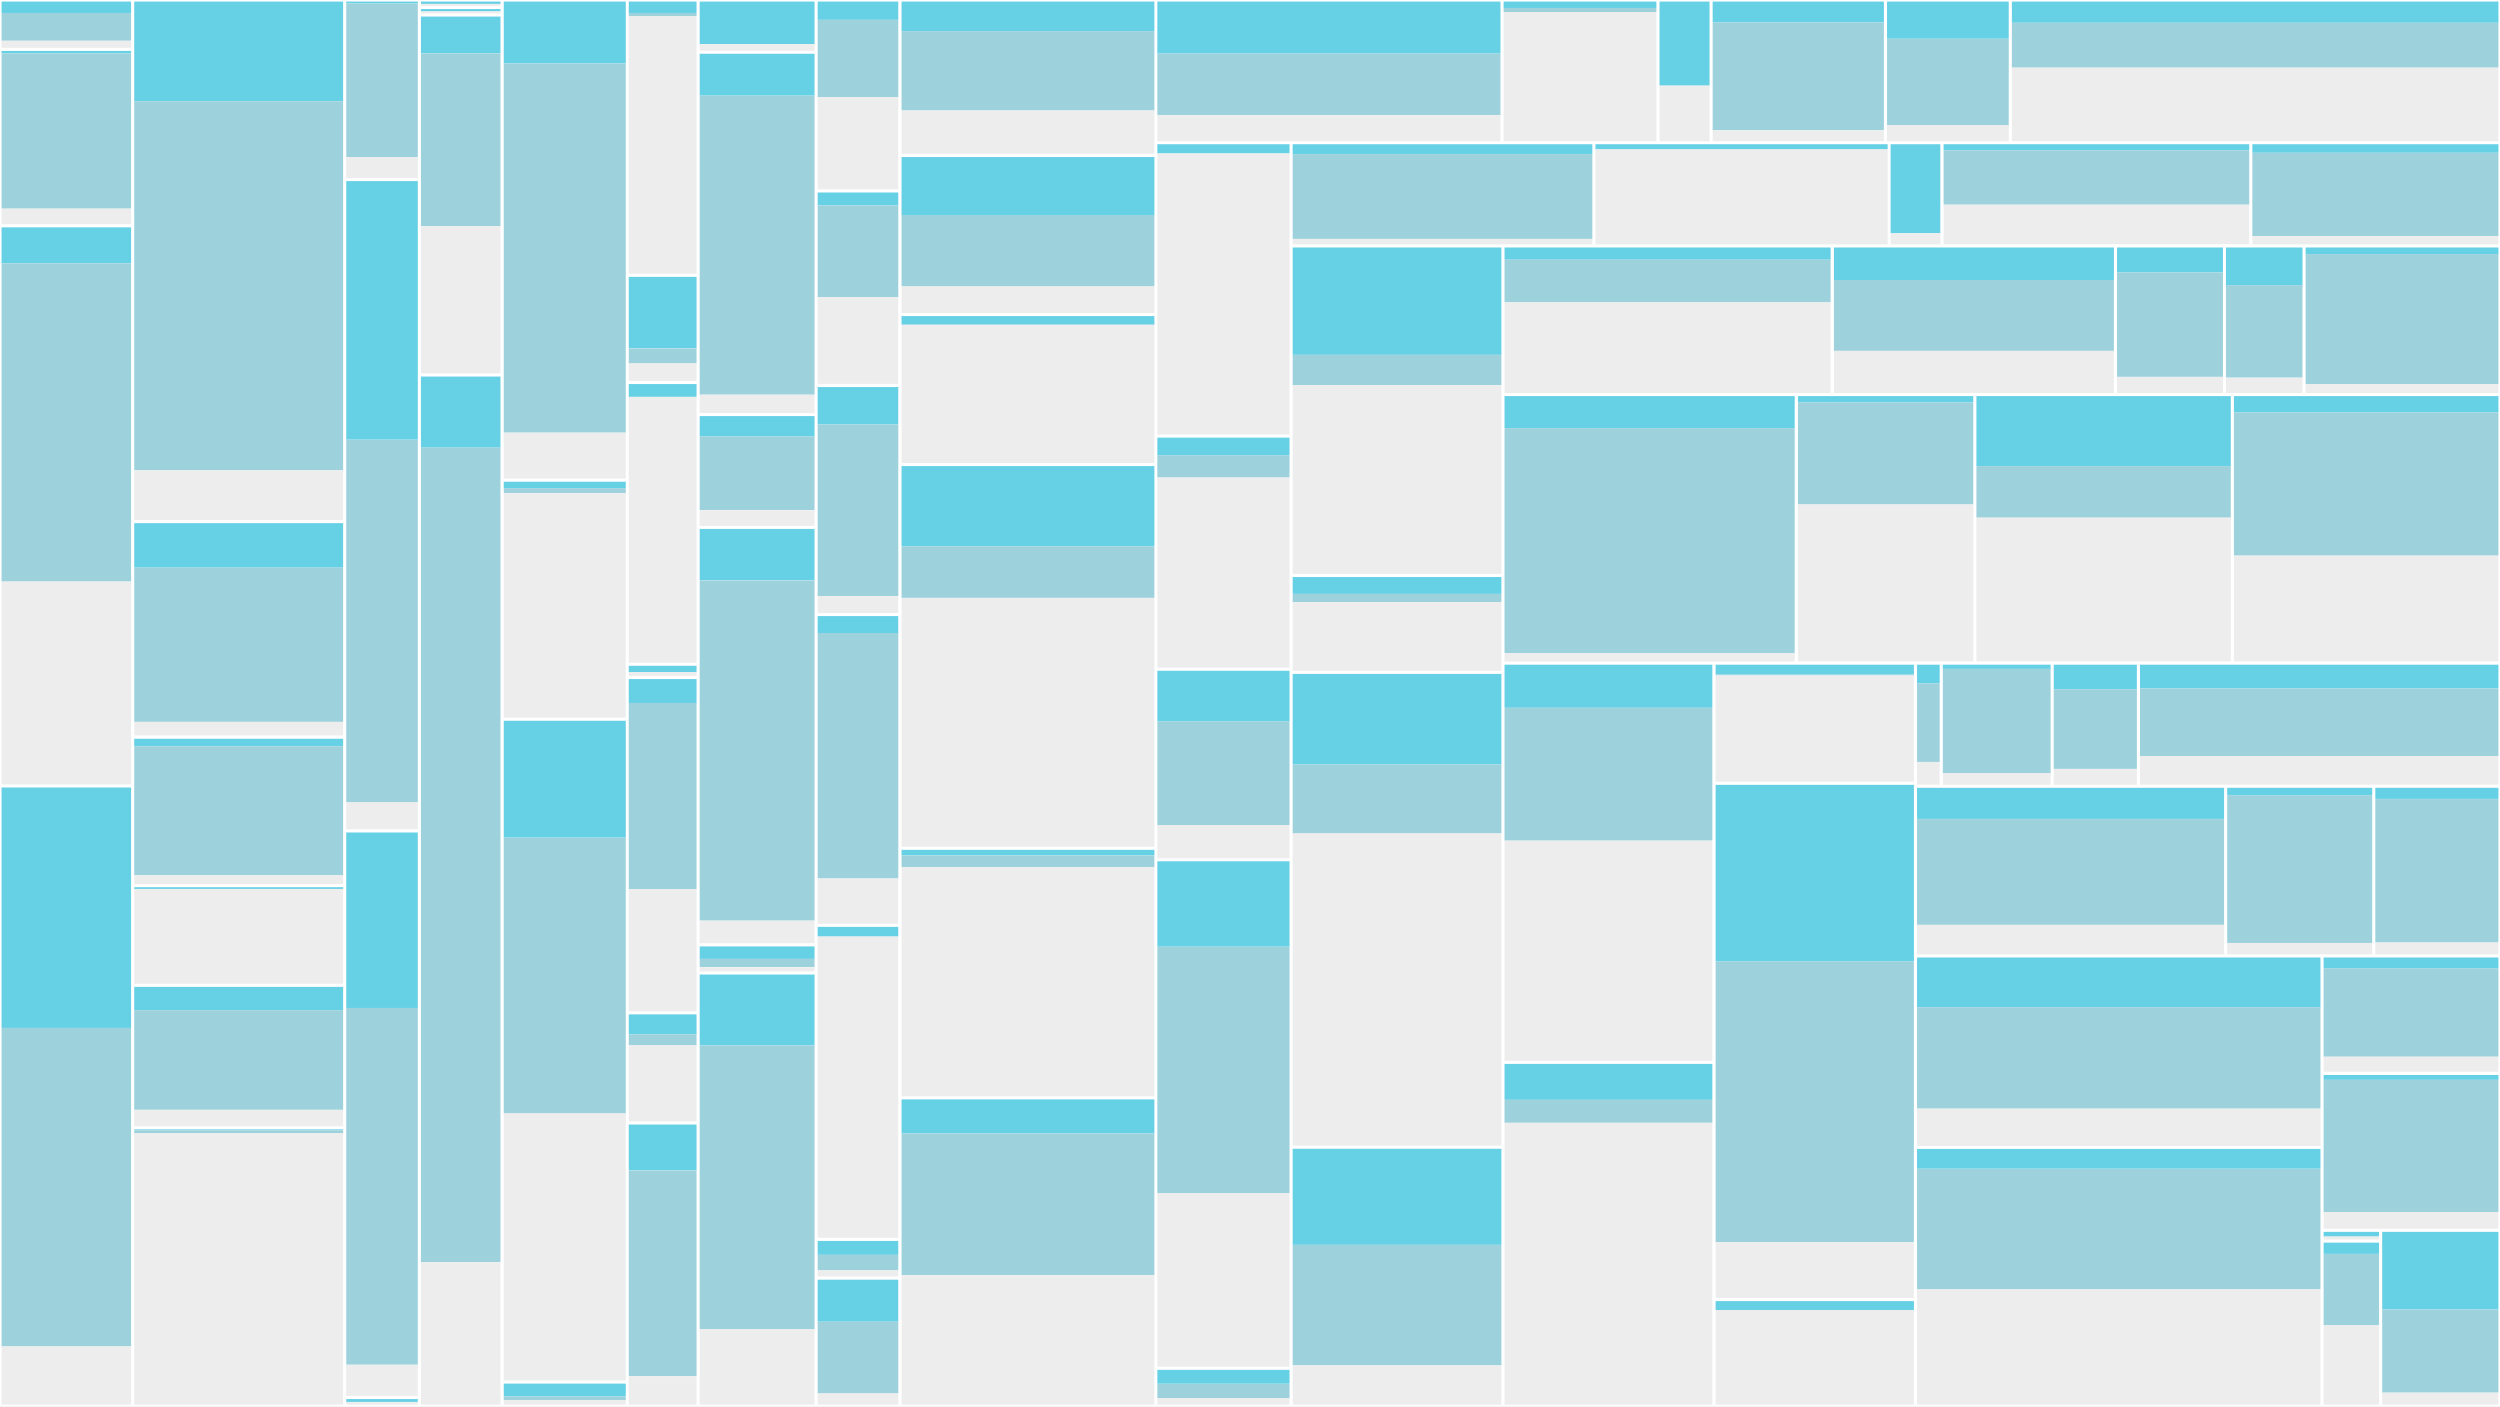
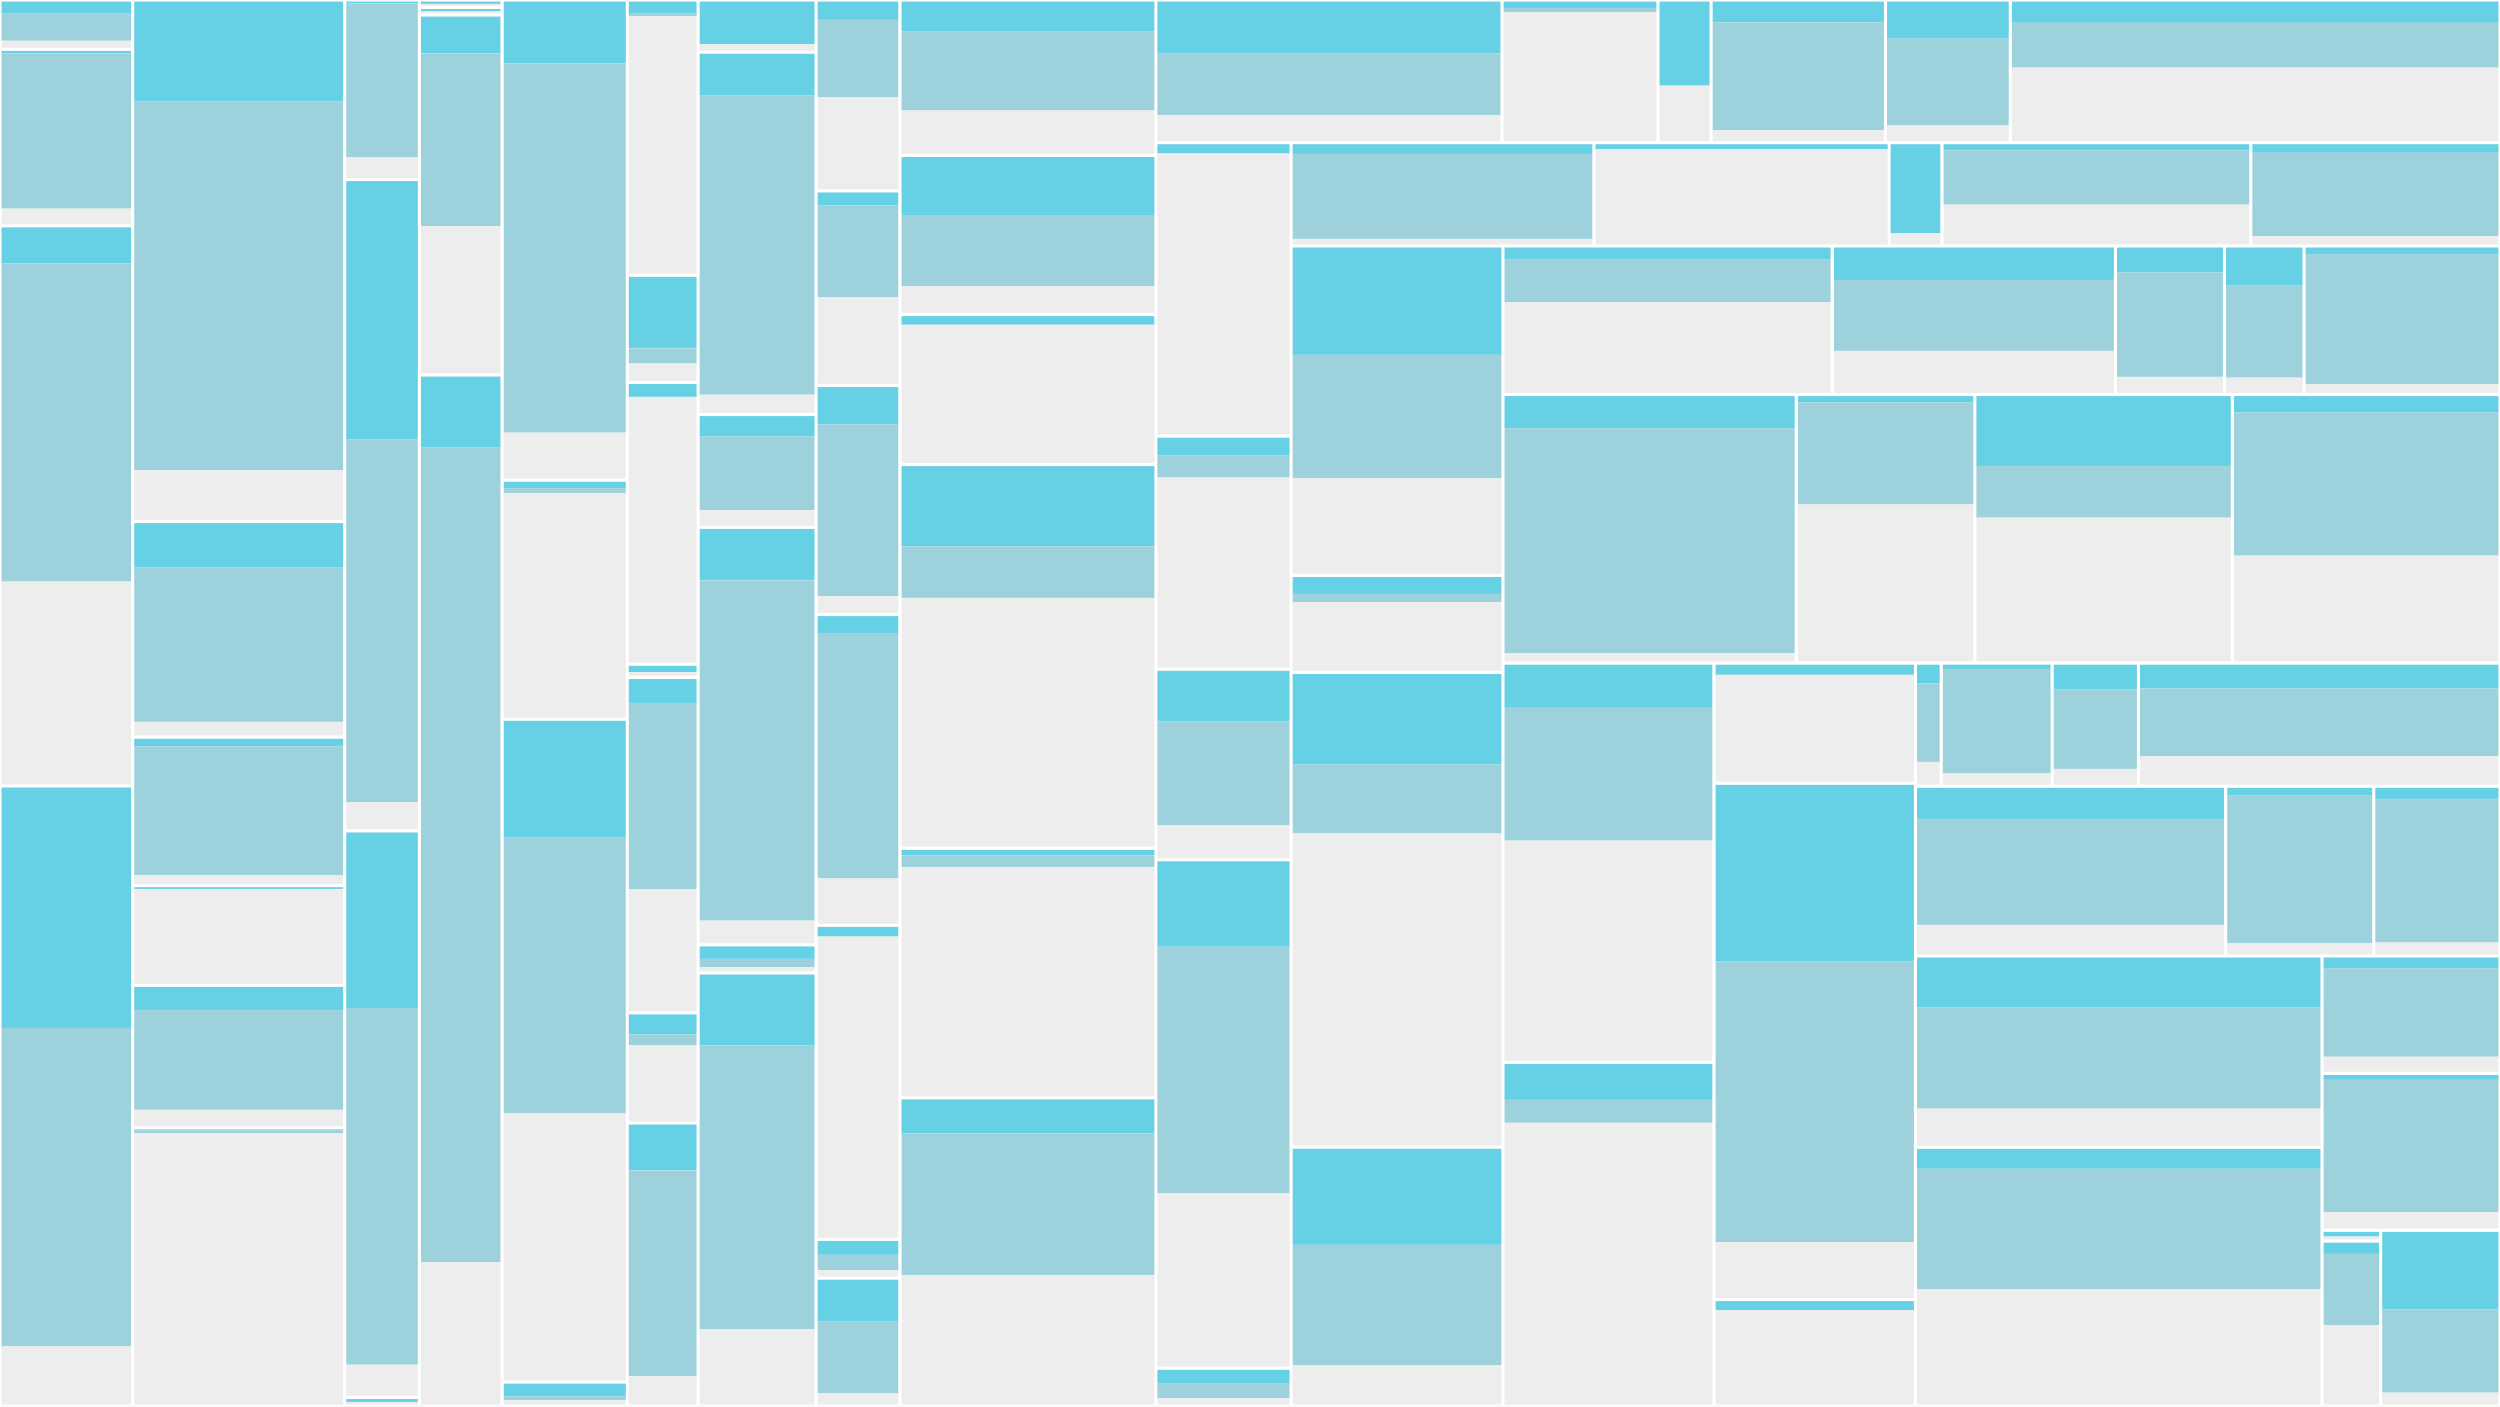
<svg xmlns="http://www.w3.org/2000/svg" viewBox="0 0 1600 900" width="1600" height="900" role="img" aria-label="Decoded overlay code coverage box tree, cyan band">
  <rect x="0" y="0" width="1600" height="900" fill="#ffffff" />
  <rect x="1" y="1" width="82.9" height="7.3" style="fill:hsl(190, 71%, 65%);fill:oklch(0.645 0.128 200)" />
  <rect x="1" y="8.3" width="82.9" height="17.8" style="fill:hsl(190, 48%, 74%);fill:oklch(0.740 0.085 200)" />
  <rect x="1" y="26.1" width="82.9" height="4.5" style="fill:hsl(190, 0%, 93%);fill:oklch(0.930 0.000 200)" />
  <rect x="1" y="32.6" width="82.9" height="1.6" style="fill:hsl(190, 71%, 65%);fill:oklch(0.645 0.128 200)" />
  <rect x="1" y="34.2" width="82.9" height="99.3" style="fill:hsl(190, 48%, 74%);fill:oklch(0.740 0.085 200)" />
  <rect x="1" y="133.6" width="82.9" height="9.9" style="fill:hsl(190, 0%, 93%);fill:oklch(0.930 0.000 200)" />
  <rect x="1" y="145.5" width="82.9" height="23" style="fill:hsl(190, 71%, 65%);fill:oklch(0.645 0.128 200)" />
  <rect x="1" y="168.5" width="82.9" height="203.7" style="fill:hsl(190, 48%, 74%);fill:oklch(0.740 0.085 200)" />
  <rect x="1" y="372.2" width="82.9" height="129.8" style="fill:hsl(190, 0%, 93%);fill:oklch(0.930 0.000 200)" />
  <rect x="1" y="504" width="82.9" height="153.9" style="fill:hsl(190, 71%, 65%);fill:oklch(0.645 0.128 200)" />
  <rect x="1" y="657.8" width="82.9" height="203.9" style="fill:hsl(190, 48%, 74%);fill:oklch(0.740 0.085 200)" />
  <rect x="1" y="861.7" width="82.9" height="37.3" style="fill:hsl(190, 0%, 93%);fill:oklch(0.930 0.000 200)" />
  <rect x="85.9" y="1" width="133.7" height="63.8" style="fill:hsl(190, 71%, 65%);fill:oklch(0.645 0.128 200)" />
  <rect x="85.9" y="64.8" width="133.7" height="236.2" style="fill:hsl(190, 48%, 74%);fill:oklch(0.740 0.085 200)" />
  <rect x="85.9" y="301" width="133.7" height="31.8" style="fill:hsl(190, 0%, 93%);fill:oklch(0.930 0.000 200)" />
  <rect x="85.9" y="334.8" width="133.7" height="28.5" style="fill:hsl(190, 71%, 65%);fill:oklch(0.645 0.128 200)" />
  <rect x="85.9" y="363.3" width="133.7" height="98.7" style="fill:hsl(190, 48%, 74%);fill:oklch(0.740 0.085 200)" />
  <rect x="85.9" y="462" width="133.7" height="8.7" style="fill:hsl(190, 0%, 93%);fill:oklch(0.930 0.000 200)" />
  <rect x="85.9" y="472.8" width="133.7" height="4.8" style="fill:hsl(190, 71%, 65%);fill:oklch(0.645 0.128 200)" />
  <rect x="85.9" y="477.6" width="133.7" height="82.6" style="fill:hsl(190, 48%, 74%);fill:oklch(0.740 0.085 200)" />
  <rect x="85.9" y="560.2" width="133.7" height="5.7" style="fill:hsl(190, 0%, 93%);fill:oklch(0.930 0.000 200)" />
  <rect x="85.9" y="567.8" width="133.7" height="1.1" style="fill:hsl(190, 71%, 65%);fill:oklch(0.645 0.128 200)" />
  <rect x="85.9" y="569" width="133.7" height="60.6" style="fill:hsl(190, 0%, 93%);fill:oklch(0.930 0.000 200)" />
  <rect x="85.9" y="631.6" width="133.7" height="14.9" style="fill:hsl(190, 71%, 65%);fill:oklch(0.645 0.128 200)" />
  <rect x="85.9" y="646.5" width="133.7" height="63.8" style="fill:hsl(190, 48%, 74%);fill:oklch(0.740 0.085 200)" />
  <rect x="85.9" y="710.3" width="133.7" height="10.5" style="fill:hsl(190, 0%, 93%);fill:oklch(0.930 0.000 200)" />
  <rect x="85.9" y="722.8" width="133.7" height="0.6" style="fill:hsl(190, 71%, 65%);fill:oklch(0.645 0.128 200)" />
  <rect x="85.9" y="723.4" width="133.7" height="1.9" style="fill:hsl(190, 48%, 74%);fill:oklch(0.740 0.085 200)" />
  <rect x="85.9" y="725.2" width="133.7" height="173.8" style="fill:hsl(190, 0%, 93%);fill:oklch(0.930 0.000 200)" />
  <rect x="221.6" y="1" width="45.8" height="1.2" style="fill:hsl(190, 71%, 65%);fill:oklch(0.645 0.128 200)" />
  <rect x="221.6" y="2.2" width="45.8" height="98.3" style="fill:hsl(190, 48%, 74%);fill:oklch(0.740 0.085 200)" />
  <rect x="221.6" y="100.5" width="45.8" height="13.5" style="fill:hsl(190, 0%, 93%);fill:oklch(0.930 0.000 200)" />
  <rect x="221.6" y="115.9" width="45.8" height="165.5" style="fill:hsl(190, 71%, 65%);fill:oklch(0.645 0.128 200)" />
  <rect x="221.6" y="281.5" width="45.8" height="232" style="fill:hsl(190, 48%, 74%);fill:oklch(0.740 0.085 200)" />
  <rect x="221.6" y="513.4" width="45.8" height="17.3" style="fill:hsl(190, 0%, 93%);fill:oklch(0.930 0.000 200)" />
  <rect x="221.6" y="532.8" width="45.8" height="112.3" style="fill:hsl(190, 71%, 65%);fill:oklch(0.645 0.128 200)" />
  <rect x="221.6" y="645.1" width="45.8" height="228.3" style="fill:hsl(190, 48%, 74%);fill:oklch(0.740 0.085 200)" />
  <rect x="221.6" y="873.5" width="45.8" height="19.9" style="fill:hsl(190, 0%, 93%);fill:oklch(0.930 0.000 200)" />
  <rect x="221.6" y="895.4" width="45.8" height="1.9" style="fill:hsl(190, 71%, 65%);fill:oklch(0.645 0.128 200)" />
  <rect x="221.6" y="897.2" width="45.8" height="1.8" style="fill:hsl(190, 0%, 93%);fill:oklch(0.930 0.000 200)" />
  <rect x="269.4" y="1" width="50.9" height="1.5" style="fill:hsl(190, 71%, 65%);fill:oklch(0.645 0.128 200)" />
  <rect x="269.4" y="2.5" width="50.9" height="1.3" style="fill:hsl(190, 0%, 93%);fill:oklch(0.930 0.000 200)" />
  <rect x="269.4" y="5.8" width="50.9" height="1.5" style="fill:hsl(190, 71%, 65%);fill:oklch(0.645 0.128 200)" />
  <rect x="269.4" y="7.3" width="50.9" height="1.3" style="fill:hsl(190, 0%, 93%);fill:oklch(0.930 0.000 200)" />
  <rect x="269.4" y="10.6" width="50.9" height="23.4" style="fill:hsl(190, 71%, 65%);fill:oklch(0.645 0.128 200)" />
  <rect x="269.4" y="34.1" width="50.9" height="110.6" style="fill:hsl(190, 48%, 74%);fill:oklch(0.740 0.085 200)" />
  <rect x="269.4" y="144.7" width="50.9" height="94.3" style="fill:hsl(190, 0%, 93%);fill:oklch(0.930 0.000 200)" />
  <rect x="269.4" y="241" width="50.9" height="45.5" style="fill:hsl(190, 71%, 65%);fill:oklch(0.645 0.128 200)" />
  <rect x="269.4" y="286.5" width="50.9" height="521.3" style="fill:hsl(190, 48%, 74%);fill:oklch(0.740 0.085 200)" />
  <rect x="269.4" y="807.8" width="50.9" height="91.2" style="fill:hsl(190, 0%, 93%);fill:oklch(0.930 0.000 200)" />
  <rect x="322.4" y="1" width="78.1" height="39.6" style="fill:hsl(190, 71%, 65%);fill:oklch(0.645 0.128 200)" />
  <rect x="322.4" y="40.6" width="78.1" height="236.3" style="fill:hsl(190, 48%, 74%);fill:oklch(0.740 0.085 200)" />
  <rect x="322.4" y="276.9" width="78.1" height="29.4" style="fill:hsl(190, 0%, 93%);fill:oklch(0.930 0.000 200)" />
  <rect x="322.4" y="308.3" width="78.1" height="4.1" style="fill:hsl(190, 71%, 65%);fill:oklch(0.645 0.128 200)" />
  <rect x="322.4" y="312.4" width="78.1" height="3.2" style="fill:hsl(190, 48%, 74%);fill:oklch(0.740 0.085 200)" />
  <rect x="322.4" y="315.6" width="78.1" height="143.7" style="fill:hsl(190, 0%, 93%);fill:oklch(0.930 0.000 200)" />
  <rect x="322.4" y="461.3" width="78.1" height="74.8" style="fill:hsl(190, 71%, 65%);fill:oklch(0.645 0.128 200)" />
  <rect x="322.4" y="536.2" width="78.1" height="176.4" style="fill:hsl(190, 48%, 74%);fill:oklch(0.740 0.085 200)" />
  <rect x="322.4" y="712.6" width="78.1" height="170.9" style="fill:hsl(190, 0%, 93%);fill:oklch(0.930 0.000 200)" />
  <rect x="322.4" y="885.5" width="78.1" height="8.2" style="fill:hsl(190, 71%, 65%);fill:oklch(0.645 0.128 200)" />
  <rect x="322.4" y="893.7" width="78.1" height="2.5" style="fill:hsl(190, 48%, 74%);fill:oklch(0.740 0.085 200)" />
  <rect x="322.4" y="896.1" width="78.1" height="2.9" style="fill:hsl(190, 0%, 93%);fill:oklch(0.930 0.000 200)" />
  <rect x="402.4" y="1" width="43.4" height="7.3" style="fill:hsl(190, 71%, 65%);fill:oklch(0.645 0.128 200)" />
  <rect x="402.4" y="8.3" width="43.4" height="2.1" style="fill:hsl(190, 48%, 74%);fill:oklch(0.740 0.085 200)" />
  <rect x="402.4" y="10.4" width="43.4" height="164.8" style="fill:hsl(190, 0%, 93%);fill:oklch(0.930 0.000 200)" />
  <rect x="402.4" y="177.2" width="43.4" height="45.7" style="fill:hsl(190, 71%, 65%);fill:oklch(0.645 0.128 200)" />
  <rect x="402.4" y="223" width="43.4" height="9.6" style="fill:hsl(190, 48%, 74%);fill:oklch(0.740 0.085 200)" />
  <rect x="402.4" y="232.5" width="43.4" height="11.3" style="fill:hsl(190, 0%, 93%);fill:oklch(0.930 0.000 200)" />
  <rect x="402.4" y="245.8" width="43.4" height="8.2" style="fill:hsl(190, 71%, 65%);fill:oklch(0.645 0.128 200)" />
  <rect x="402.4" y="254" width="43.4" height="170.1" style="fill:hsl(190, 0%, 93%);fill:oklch(0.930 0.000 200)" />
  <rect x="402.4" y="426.1" width="43.4" height="4.1" style="fill:hsl(190, 71%, 65%);fill:oklch(0.645 0.128 200)" />
  <rect x="402.4" y="430.1" width="43.4" height="2.5" style="fill:hsl(190, 0%, 93%);fill:oklch(0.930 0.000 200)" />
  <rect x="402.4" y="434.6" width="43.4" height="15.3" style="fill:hsl(190, 71%, 65%);fill:oklch(0.645 0.128 200)" />
  <rect x="402.4" y="449.9" width="43.4" height="119.1" style="fill:hsl(190, 48%, 74%);fill:oklch(0.740 0.085 200)" />
  <rect x="402.4" y="569" width="43.4" height="78.2" style="fill:hsl(190, 0%, 93%);fill:oklch(0.930 0.000 200)" />
  <rect x="402.4" y="649.2" width="43.4" height="12.8" style="fill:hsl(190, 71%, 65%);fill:oklch(0.645 0.128 200)" />
  <rect x="402.4" y="662" width="43.4" height="6.9" style="fill:hsl(190, 48%, 74%);fill:oklch(0.740 0.085 200)" />
  <rect x="402.4" y="668.8" width="43.4" height="48.9" style="fill:hsl(190, 0%, 93%);fill:oklch(0.930 0.000 200)" />
  <rect x="402.4" y="719.7" width="43.4" height="29.4" style="fill:hsl(190, 71%, 65%);fill:oklch(0.645 0.128 200)" />
  <rect x="402.4" y="749.2" width="43.4" height="131.6" style="fill:hsl(190, 48%, 74%);fill:oklch(0.740 0.085 200)" />
  <rect x="402.4" y="880.7" width="43.4" height="18.3" style="fill:hsl(190, 0%, 93%);fill:oklch(0.930 0.000 200)" />
  <rect x="447.8" y="1" width="73.5" height="27.3" style="fill:hsl(190, 71%, 65%);fill:oklch(0.645 0.128 200)" />
  <rect x="447.8" y="28.3" width="73.5" height="4.2" style="fill:hsl(190, 0%, 93%);fill:oklch(0.930 0.000 200)" />
  <rect x="447.8" y="34.4" width="73.5" height="26.8" style="fill:hsl(190, 71%, 65%);fill:oklch(0.645 0.128 200)" />
  <rect x="447.8" y="61.2" width="73.5" height="191.4" style="fill:hsl(190, 48%, 74%);fill:oklch(0.740 0.085 200)" />
  <rect x="447.8" y="252.6" width="73.5" height="11.7" style="fill:hsl(190, 0%, 93%);fill:oklch(0.930 0.000 200)" />
  <rect x="447.8" y="266.3" width="73.5" height="13.1" style="fill:hsl(190, 71%, 65%);fill:oklch(0.645 0.128 200)" />
  <rect x="447.8" y="279.4" width="73.5" height="47" style="fill:hsl(190, 48%, 74%);fill:oklch(0.740 0.085 200)" />
  <rect x="447.8" y="326.5" width="73.5" height="10.1" style="fill:hsl(190, 0%, 93%);fill:oklch(0.930 0.000 200)" />
  <rect x="447.8" y="338.5" width="73.5" height="32.9" style="fill:hsl(190, 71%, 65%);fill:oklch(0.645 0.128 200)" />
  <rect x="447.8" y="371.5" width="73.5" height="217.7" style="fill:hsl(190, 48%, 74%);fill:oklch(0.740 0.085 200)" />
  <rect x="447.8" y="589.2" width="73.5" height="14.5" style="fill:hsl(190, 0%, 93%);fill:oklch(0.930 0.000 200)" />
  <rect x="447.8" y="605.7" width="73.5" height="8" style="fill:hsl(190, 71%, 65%);fill:oklch(0.645 0.128 200)" />
  <rect x="447.8" y="613.7" width="73.5" height="5.2" style="fill:hsl(190, 48%, 74%);fill:oklch(0.740 0.085 200)" />
  <rect x="447.8" y="619" width="73.5" height="2.7" style="fill:hsl(190, 0%, 93%);fill:oklch(0.930 0.000 200)" />
  <rect x="447.8" y="623.7" width="73.5" height="45.4" style="fill:hsl(190, 71%, 65%);fill:oklch(0.645 0.128 200)" />
  <rect x="447.8" y="669.1" width="73.5" height="181.5" style="fill:hsl(190, 48%, 74%);fill:oklch(0.740 0.085 200)" />
  <rect x="447.8" y="850.6" width="73.5" height="48.4" style="fill:hsl(190, 0%, 93%);fill:oklch(0.930 0.000 200)" />
  <rect x="523.3" y="1" width="51.6" height="11.7" style="fill:hsl(190, 71%, 65%);fill:oklch(0.645 0.128 200)" />
  <rect x="523.3" y="12.7" width="51.6" height="49.5" style="fill:hsl(190, 48%, 74%);fill:oklch(0.740 0.085 200)" />
  <rect x="523.3" y="62.2" width="51.6" height="59" style="fill:hsl(190, 0%, 93%);fill:oklch(0.930 0.000 200)" />
  <rect x="523.3" y="123.2" width="51.6" height="8.3" style="fill:hsl(190, 71%, 65%);fill:oklch(0.645 0.128 200)" />
  <rect x="523.3" y="131.5" width="51.6" height="58.7" style="fill:hsl(190, 48%, 74%);fill:oklch(0.740 0.085 200)" />
  <rect x="523.3" y="190.2" width="51.6" height="55.5" style="fill:hsl(190, 0%, 93%);fill:oklch(0.930 0.000 200)" />
  <rect x="523.3" y="247.7" width="51.6" height="23.9" style="fill:hsl(190, 71%, 65%);fill:oklch(0.645 0.128 200)" />
  <rect x="523.3" y="271.6" width="51.6" height="109.9" style="fill:hsl(190, 48%, 74%);fill:oklch(0.740 0.085 200)" />
  <rect x="523.3" y="381.5" width="51.6" height="10.8" style="fill:hsl(190, 0%, 93%);fill:oklch(0.930 0.000 200)" />
  <rect x="523.3" y="394.3" width="51.6" height="10.9" style="fill:hsl(190, 71%, 65%);fill:oklch(0.645 0.128 200)" />
  <rect x="523.3" y="405.1" width="51.6" height="157.1" style="fill:hsl(190, 48%, 74%);fill:oklch(0.740 0.085 200)" />
  <rect x="523.3" y="562.3" width="51.6" height="28.9" style="fill:hsl(190, 0%, 93%);fill:oklch(0.930 0.000 200)" />
  <rect x="523.3" y="593.2" width="51.6" height="6.2" style="fill:hsl(190, 71%, 65%);fill:oklch(0.645 0.128 200)" />
  <rect x="523.3" y="599.4" width="51.6" height="192.8" style="fill:hsl(190, 0%, 93%);fill:oklch(0.930 0.000 200)" />
  <rect x="523.3" y="794.2" width="51.6" height="8.9" style="fill:hsl(190, 71%, 65%);fill:oklch(0.645 0.128 200)" />
  <rect x="523.3" y="803.1" width="51.6" height="9.9" style="fill:hsl(190, 48%, 74%);fill:oklch(0.740 0.085 200)" />
  <rect x="523.3" y="813" width="51.6" height="4" style="fill:hsl(190, 0%, 93%);fill:oklch(0.930 0.000 200)" />
  <rect x="523.3" y="819" width="51.6" height="26.9" style="fill:hsl(190, 71%, 65%);fill:oklch(0.645 0.128 200)" />
  <rect x="523.3" y="845.9" width="51.6" height="45.9" style="fill:hsl(190, 48%, 74%);fill:oklch(0.740 0.085 200)" />
  <rect x="523.3" y="891.8" width="51.6" height="7.2" style="fill:hsl(190, 0%, 93%);fill:oklch(0.930 0.000 200)" />
  <rect x="577" y="1" width="161.8" height="18.9" style="fill:hsl(190, 71%, 65%);fill:oklch(0.645 0.128 200)" />
  <rect x="577" y="19.9" width="161.8" height="50.8" style="fill:hsl(190, 48%, 74%);fill:oklch(0.740 0.085 200)" />
  <rect x="577" y="70.7" width="161.8" height="27.7" style="fill:hsl(190, 0%, 93%);fill:oklch(0.930 0.000 200)" />
  <rect x="577" y="100.5" width="161.8" height="37.2" style="fill:hsl(190, 71%, 65%);fill:oklch(0.645 0.128 200)" />
  <rect x="577" y="137.6" width="161.8" height="45.7" style="fill:hsl(190, 48%, 74%);fill:oklch(0.740 0.085 200)" />
  <rect x="577" y="183.3" width="161.8" height="17" style="fill:hsl(190, 0%, 93%);fill:oklch(0.930 0.000 200)" />
  <rect x="577" y="202.3" width="161.8" height="5.3" style="fill:hsl(190, 71%, 65%);fill:oklch(0.645 0.128 200)" />
  <rect x="577" y="207.6" width="161.8" height="0.6" style="fill:hsl(190, 48%, 74%);fill:oklch(0.740 0.085 200)" />
  <rect x="577" y="208.2" width="161.8" height="88.1" style="fill:hsl(190, 0%, 93%);fill:oklch(0.930 0.000 200)" />
  <rect x="577" y="298.3" width="161.8" height="51.4" style="fill:hsl(190, 71%, 65%);fill:oklch(0.645 0.128 200)" />
  <rect x="577" y="349.7" width="161.8" height="33" style="fill:hsl(190, 48%, 74%);fill:oklch(0.740 0.085 200)" />
  <rect x="577" y="382.6" width="161.8" height="159.3" style="fill:hsl(190, 0%, 93%);fill:oklch(0.930 0.000 200)" />
  <rect x="577" y="543.9" width="161.8" height="3.6" style="fill:hsl(190, 71%, 65%);fill:oklch(0.645 0.128 200)" />
  <rect x="577" y="547.5" width="161.8" height="7.5" style="fill:hsl(190, 48%, 74%);fill:oklch(0.740 0.085 200)" />
  <rect x="577" y="555" width="161.8" height="146.6" style="fill:hsl(190, 0%, 93%);fill:oklch(0.930 0.000 200)" />
  <rect x="577" y="703.6" width="161.8" height="21.8" style="fill:hsl(190, 71%, 65%);fill:oklch(0.645 0.128 200)" />
  <rect x="577" y="725.4" width="161.8" height="90.7" style="fill:hsl(190, 48%, 74%);fill:oklch(0.740 0.085 200)" />
  <rect x="577" y="816.1" width="161.8" height="82.9" style="fill:hsl(190, 0%, 93%);fill:oklch(0.930 0.000 200)" />
  <rect x="740.7" y="1" width="219.6" height="33.3" style="fill:hsl(190, 71%, 65%);fill:oklch(0.645 0.128 200)" />
  <rect x="740.7" y="34.3" width="219.6" height="39.4" style="fill:hsl(190, 48%, 74%);fill:oklch(0.740 0.085 200)" />
  <rect x="740.7" y="73.7" width="219.6" height="16.7" style="fill:hsl(190, 0%, 93%);fill:oklch(0.930 0.000 200)" />
  <rect x="962.3" y="1" width="97.8" height="4.1" style="fill:hsl(190, 71%, 65%);fill:oklch(0.645 0.128 200)" />
  <rect x="962.3" y="5.1" width="97.8" height="2.6" style="fill:hsl(190, 48%, 74%);fill:oklch(0.740 0.085 200)" />
  <rect x="962.3" y="7.7" width="97.8" height="82.6" style="fill:hsl(190, 0%, 93%);fill:oklch(0.930 0.000 200)" />
  <rect x="1062.1" y="1" width="32" height="53.8" style="fill:hsl(190, 71%, 65%);fill:oklch(0.645 0.128 200)" />
  <rect x="1062.1" y="54.8" width="32" height="35.6" style="fill:hsl(190, 0%, 93%);fill:oklch(0.930 0.000 200)" />
  <rect x="1096.1" y="1" width="109.6" height="13.4" style="fill:hsl(190, 71%, 65%);fill:oklch(0.645 0.128 200)" />
  <rect x="1096.1" y="14.4" width="109.6" height="69" style="fill:hsl(190, 48%, 74%);fill:oklch(0.740 0.085 200)" />
  <rect x="1096.1" y="83.4" width="109.6" height="6.9" style="fill:hsl(190, 0%, 93%);fill:oklch(0.930 0.000 200)" />
  <rect x="1207.7" y="1" width="77.9" height="23.8" style="fill:hsl(190, 71%, 65%);fill:oklch(0.645 0.128 200)" />
  <rect x="1207.7" y="24.8" width="77.9" height="55.4" style="fill:hsl(190, 48%, 74%);fill:oklch(0.740 0.085 200)" />
  <rect x="1207.7" y="80.2" width="77.9" height="10.2" style="fill:hsl(190, 0%, 93%);fill:oklch(0.930 0.000 200)" />
  <rect x="1287.6" y="1" width="311.4" height="13.6" style="fill:hsl(190, 71%, 65%);fill:oklch(0.645 0.128 200)" />
  <rect x="1287.6" y="14.6" width="311.4" height="28.7" style="fill:hsl(190, 48%, 74%);fill:oklch(0.740 0.085 200)" />
  <rect x="1287.6" y="43.3" width="311.4" height="47" style="fill:hsl(190, 0%, 93%);fill:oklch(0.930 0.000 200)" />
  <rect x="740.7" y="92.3" width="84.6" height="5.9" style="fill:hsl(190, 71%, 65%);fill:oklch(0.645 0.128 200)" />
  <rect x="740.7" y="98.2" width="84.6" height="179.9" style="fill:hsl(190, 0%, 93%);fill:oklch(0.930 0.000 200)" />
  <rect x="740.7" y="280.1" width="84.6" height="11.2" style="fill:hsl(190, 71%, 65%);fill:oklch(0.645 0.128 200)" />
  <rect x="740.7" y="291.3" width="84.6" height="14.3" style="fill:hsl(190, 48%, 74%);fill:oklch(0.740 0.085 200)" />
  <rect x="740.7" y="305.7" width="84.6" height="121.6" style="fill:hsl(190, 0%, 93%);fill:oklch(0.930 0.000 200)" />
  <rect x="740.7" y="429.3" width="84.6" height="32.5" style="fill:hsl(190, 71%, 65%);fill:oklch(0.645 0.128 200)" />
  <rect x="740.7" y="461.8" width="84.6" height="66.2" style="fill:hsl(190, 48%, 74%);fill:oklch(0.740 0.085 200)" />
  <rect x="740.7" y="528" width="84.6" height="21.3" style="fill:hsl(190, 0%, 93%);fill:oklch(0.930 0.000 200)" />
  <rect x="740.7" y="551.2" width="84.6" height="54.7" style="fill:hsl(190, 71%, 65%);fill:oklch(0.645 0.128 200)" />
  <rect x="740.7" y="606" width="84.6" height="157.7" style="fill:hsl(190, 48%, 74%);fill:oklch(0.740 0.085 200)" />
  <rect x="740.7" y="763.7" width="84.6" height="111" style="fill:hsl(190, 0%, 93%);fill:oklch(0.930 0.000 200)" />
  <rect x="740.7" y="876.7" width="84.6" height="8.9" style="fill:hsl(190, 71%, 65%);fill:oklch(0.645 0.128 200)" />
  <rect x="740.7" y="885.7" width="84.6" height="9.2" style="fill:hsl(190, 48%, 74%);fill:oklch(0.740 0.085 200)" />
  <rect x="740.7" y="894.8" width="84.6" height="4.2" style="fill:hsl(190, 0%, 93%);fill:oklch(0.930 0.000 200)" />
  <rect x="827.3" y="92.3" width="191.8" height="6.3" style="fill:hsl(190, 71%, 65%);fill:oklch(0.645 0.128 200)" />
  <rect x="827.3" y="98.6" width="191.8" height="54.3" style="fill:hsl(190, 48%, 74%);fill:oklch(0.740 0.085 200)" />
  <rect x="827.3" y="152.9" width="191.8" height="3.5" style="fill:hsl(190, 0%, 93%);fill:oklch(0.930 0.000 200)" />
  <rect x="1021.1" y="92.3" width="187" height="3.3" style="fill:hsl(190, 71%, 65%);fill:oklch(0.645 0.128 200)" />
  <rect x="1021.1" y="95.6" width="187" height="60.8" style="fill:hsl(190, 0%, 93%);fill:oklch(0.930 0.000 200)" />
  <rect x="1210" y="92.3" width="31.8" height="57" style="fill:hsl(190, 71%, 65%);fill:oklch(0.645 0.128 200)" />
  <rect x="1210" y="149.3" width="31.8" height="7.1" style="fill:hsl(190, 0%, 93%);fill:oklch(0.930 0.000 200)" />
  <rect x="1243.9" y="92.3" width="195.6" height="3.9" style="fill:hsl(190, 71%, 65%);fill:oklch(0.645 0.128 200)" />
  <rect x="1243.9" y="96.2" width="195.6" height="34.8" style="fill:hsl(190, 48%, 74%);fill:oklch(0.740 0.085 200)" />
  <rect x="1243.9" y="131" width="195.6" height="25.3" style="fill:hsl(190, 0%, 93%);fill:oklch(0.930 0.000 200)" />
  <rect x="1441.5" y="92.3" width="157.5" height="5.5" style="fill:hsl(190, 71%, 65%);fill:oklch(0.645 0.128 200)" />
  <rect x="1441.5" y="97.8" width="157.5" height="53.3" style="fill:hsl(190, 48%, 74%);fill:oklch(0.740 0.085 200)" />
  <rect x="1441.5" y="151.1" width="157.5" height="5.3" style="fill:hsl(190, 0%, 93%);fill:oklch(0.930 0.000 200)" />
  <rect x="827.3" y="158.4" width="133.6" height="68.7" style="fill:hsl(190, 71%, 65%);fill:oklch(0.645 0.128 200)" />
-   <rect x="827.3" y="227.1" width="133.6" height="19.4" style="fill:hsl(190, 48%, 74%);fill:oklch(0.740 0.085 200)" />
-   <rect x="827.3" y="246.5" width="133.6" height="120.8" style="fill:hsl(190, 0%, 93%);fill:oklch(0.930 0.000 200)" />
+   <rect x="827.3" y="227.1" width="133.6" height="79.1" style="fill:hsl(190, 48%, 74%);fill:oklch(0.740 0.085 200)" />
+   <rect x="827.3" y="306.2" width="133.6" height="61.2" style="fill:hsl(190, 0%, 93%);fill:oklch(0.930 0.000 200)" />
  <rect x="827.3" y="369.3" width="133.6" height="10.8" style="fill:hsl(190, 71%, 65%);fill:oklch(0.645 0.128 200)" />
  <rect x="827.3" y="380.1" width="133.6" height="5.2" style="fill:hsl(190, 48%, 74%);fill:oklch(0.740 0.085 200)" />
  <rect x="827.3" y="385.3" width="133.6" height="44" style="fill:hsl(190, 0%, 93%);fill:oklch(0.930 0.000 200)" />
  <rect x="827.3" y="431.3" width="133.6" height="58" style="fill:hsl(190, 71%, 65%);fill:oklch(0.645 0.128 200)" />
  <rect x="827.3" y="489.3" width="133.6" height="44.1" style="fill:hsl(190, 48%, 74%);fill:oklch(0.740 0.085 200)" />
  <rect x="827.3" y="533.4" width="133.6" height="199.8" style="fill:hsl(190, 0%, 93%);fill:oklch(0.930 0.000 200)" />
  <rect x="827.3" y="735.2" width="133.6" height="61.5" style="fill:hsl(190, 71%, 65%);fill:oklch(0.645 0.128 200)" />
  <rect x="827.3" y="796.7" width="133.6" height="77.1" style="fill:hsl(190, 48%, 74%);fill:oklch(0.740 0.085 200)" />
  <rect x="827.3" y="873.9" width="133.6" height="25.1" style="fill:hsl(190, 0%, 93%);fill:oklch(0.930 0.000 200)" />
  <rect x="962.9" y="158.4" width="208.7" height="7.8" style="fill:hsl(190, 71%, 65%);fill:oklch(0.645 0.128 200)" />
  <rect x="962.9" y="166.2" width="208.7" height="27.3" style="fill:hsl(190, 48%, 74%);fill:oklch(0.740 0.085 200)" />
  <rect x="962.9" y="193.5" width="208.7" height="58" style="fill:hsl(190, 0%, 93%);fill:oklch(0.930 0.000 200)" />
  <rect x="1173.7" y="158.4" width="179.2" height="20.8" style="fill:hsl(190, 71%, 65%);fill:oklch(0.645 0.128 200)" />
  <rect x="1173.7" y="179.2" width="179.2" height="45.4" style="fill:hsl(190, 48%, 74%);fill:oklch(0.740 0.085 200)" />
  <rect x="1173.7" y="224.5" width="179.2" height="27" style="fill:hsl(190, 0%, 93%);fill:oklch(0.930 0.000 200)" />
  <rect x="1354.9" y="158.4" width="67.8" height="15.9" style="fill:hsl(190, 71%, 65%);fill:oklch(0.645 0.128 200)" />
  <rect x="1354.9" y="174.3" width="67.8" height="66.9" style="fill:hsl(190, 48%, 74%);fill:oklch(0.740 0.085 200)" />
  <rect x="1354.9" y="241.2" width="67.8" height="10.3" style="fill:hsl(190, 0%, 93%);fill:oklch(0.930 0.000 200)" />
  <rect x="1424.6" y="158.4" width="49" height="24.2" style="fill:hsl(190, 71%, 65%);fill:oklch(0.645 0.128 200)" />
  <rect x="1424.6" y="182.5" width="49" height="59.2" style="fill:hsl(190, 48%, 74%);fill:oklch(0.740 0.085 200)" />
  <rect x="1424.6" y="241.7" width="49" height="9.8" style="fill:hsl(190, 0%, 93%);fill:oklch(0.930 0.000 200)" />
  <rect x="1475.6" y="158.4" width="123.4" height="4.3" style="fill:hsl(190, 71%, 65%);fill:oklch(0.645 0.128 200)" />
  <rect x="1475.6" y="162.6" width="123.4" height="83.3" style="fill:hsl(190, 48%, 74%);fill:oklch(0.740 0.085 200)" />
  <rect x="1475.6" y="245.9" width="123.4" height="5.6" style="fill:hsl(190, 0%, 93%);fill:oklch(0.930 0.000 200)" />
  <rect x="962.9" y="253.5" width="185.7" height="20.5" style="fill:hsl(190, 71%, 65%);fill:oklch(0.645 0.128 200)" />
  <rect x="962.9" y="274" width="185.7" height="144" style="fill:hsl(190, 48%, 74%);fill:oklch(0.740 0.085 200)" />
  <rect x="962.9" y="418" width="185.7" height="5.4" style="fill:hsl(190, 0%, 93%);fill:oklch(0.930 0.000 200)" />
  <rect x="1150.7" y="253.5" width="112.2" height="4.1" style="fill:hsl(190, 71%, 65%);fill:oklch(0.645 0.128 200)" />
  <rect x="1150.7" y="257.6" width="112.2" height="65.3" style="fill:hsl(190, 48%, 74%);fill:oklch(0.740 0.085 200)" />
  <rect x="1150.7" y="322.8" width="112.2" height="100.5" style="fill:hsl(190, 0%, 93%);fill:oklch(0.930 0.000 200)" />
  <rect x="1264.9" y="253.5" width="162.8" height="44.8" style="fill:hsl(190, 71%, 65%);fill:oklch(0.645 0.128 200)" />
  <rect x="1264.9" y="298.3" width="162.8" height="33" style="fill:hsl(190, 48%, 74%);fill:oklch(0.740 0.085 200)" />
  <rect x="1264.9" y="331.3" width="162.8" height="92" style="fill:hsl(190, 0%, 93%);fill:oklch(0.930 0.000 200)" />
  <rect x="1429.7" y="253.5" width="169.3" height="10.5" style="fill:hsl(190, 71%, 65%);fill:oklch(0.645 0.128 200)" />
  <rect x="1429.7" y="264" width="169.3" height="91.6" style="fill:hsl(190, 48%, 74%);fill:oklch(0.740 0.085 200)" />
  <rect x="1429.7" y="355.6" width="169.3" height="67.7" style="fill:hsl(190, 0%, 93%);fill:oklch(0.930 0.000 200)" />
  <rect x="962.9" y="425.4" width="133" height="27.6" style="fill:hsl(190, 71%, 65%);fill:oklch(0.645 0.128 200)" />
  <rect x="962.9" y="453" width="133" height="85" style="fill:hsl(190, 48%, 74%);fill:oklch(0.740 0.085 200)" />
  <rect x="962.9" y="538" width="133" height="140.9" style="fill:hsl(190, 0%, 93%);fill:oklch(0.930 0.000 200)" />
  <rect x="962.9" y="680.9" width="133" height="23" style="fill:hsl(190, 71%, 65%);fill:oklch(0.645 0.128 200)" />
  <rect x="962.9" y="703.9" width="133" height="14.7" style="fill:hsl(190, 48%, 74%);fill:oklch(0.740 0.085 200)" />
  <rect x="962.9" y="718.6" width="133" height="180.4" style="fill:hsl(190, 0%, 93%);fill:oklch(0.930 0.000 200)" />
  <rect x="1098" y="425.4" width="126.9" height="6.3" style="fill:hsl(190, 71%, 65%);fill:oklch(0.645 0.128 200)" />
  <rect x="1098" y="431.6" width="126.9" height="0.7" style="fill:hsl(190, 48%, 74%);fill:oklch(0.740 0.085 200)" />
  <rect x="1098" y="432.4" width="126.9" height="67.9" style="fill:hsl(190, 0%, 93%);fill:oklch(0.930 0.000 200)" />
  <rect x="1098" y="502.3" width="126.9" height="113.1" style="fill:hsl(190, 71%, 65%);fill:oklch(0.645 0.128 200)" />
  <rect x="1098" y="615.4" width="126.9" height="179.6" style="fill:hsl(190, 48%, 74%);fill:oklch(0.740 0.085 200)" />
  <rect x="1098" y="795" width="126.9" height="35.7" style="fill:hsl(190, 0%, 93%);fill:oklch(0.930 0.000 200)" />
  <rect x="1098" y="832.7" width="126.9" height="5.7" style="fill:hsl(190, 71%, 65%);fill:oklch(0.645 0.128 200)" />
  <rect x="1098" y="838.4" width="126.9" height="60.6" style="fill:hsl(190, 0%, 93%);fill:oklch(0.930 0.000 200)" />
  <rect x="1226.9" y="425.4" width="14.5" height="12" style="fill:hsl(190, 71%, 65%);fill:oklch(0.645 0.128 200)" />
  <rect x="1226.9" y="437.4" width="14.5" height="50.3" style="fill:hsl(190, 48%, 74%);fill:oklch(0.740 0.085 200)" />
  <rect x="1226.9" y="487.6" width="14.5" height="14.6" style="fill:hsl(190, 0%, 93%);fill:oklch(0.930 0.000 200)" />
  <rect x="1243.4" y="425.4" width="69" height="2.7" style="fill:hsl(190, 71%, 65%);fill:oklch(0.645 0.128 200)" />
  <rect x="1243.4" y="428.1" width="69" height="66.8" style="fill:hsl(190, 48%, 74%);fill:oklch(0.740 0.085 200)" />
  <rect x="1243.4" y="494.9" width="69" height="7.4" style="fill:hsl(190, 0%, 93%);fill:oklch(0.930 0.000 200)" />
  <rect x="1314.4" y="425.4" width="53.2" height="15.7" style="fill:hsl(190, 71%, 65%);fill:oklch(0.645 0.128 200)" />
  <rect x="1314.4" y="441.1" width="53.2" height="51" style="fill:hsl(190, 48%, 74%);fill:oklch(0.740 0.085 200)" />
  <rect x="1314.4" y="492.1" width="53.2" height="10.2" style="fill:hsl(190, 0%, 93%);fill:oklch(0.930 0.000 200)" />
  <rect x="1369.6" y="425.4" width="229.4" height="15.2" style="fill:hsl(190, 71%, 65%);fill:oklch(0.645 0.128 200)" />
  <rect x="1369.6" y="440.6" width="229.4" height="43.4" style="fill:hsl(190, 48%, 74%);fill:oklch(0.740 0.085 200)" />
  <rect x="1369.6" y="483.9" width="229.4" height="18.3" style="fill:hsl(190, 0%, 93%);fill:oklch(0.930 0.000 200)" />
  <rect x="1226.9" y="504.2" width="196.5" height="19.9" style="fill:hsl(190, 71%, 65%);fill:oklch(0.645 0.128 200)" />
  <rect x="1226.9" y="524.2" width="196.5" height="67.7" style="fill:hsl(190, 48%, 74%);fill:oklch(0.740 0.085 200)" />
  <rect x="1226.9" y="591.9" width="196.5" height="18.9" style="fill:hsl(190, 0%, 93%);fill:oklch(0.930 0.000 200)" />
  <rect x="1425.4" y="504.2" width="92.8" height="4.7" style="fill:hsl(190, 71%, 65%);fill:oklch(0.645 0.128 200)" />
  <rect x="1425.4" y="508.9" width="92.8" height="94.6" style="fill:hsl(190, 48%, 74%);fill:oklch(0.740 0.085 200)" />
  <rect x="1425.4" y="603.5" width="92.8" height="7.3" style="fill:hsl(190, 0%, 93%);fill:oklch(0.930 0.000 200)" />
  <rect x="1520.2" y="504.2" width="78.8" height="7.1" style="fill:hsl(190, 71%, 65%);fill:oklch(0.645 0.128 200)" />
  <rect x="1520.2" y="511.4" width="78.8" height="91.8" style="fill:hsl(190, 48%, 74%);fill:oklch(0.740 0.085 200)" />
  <rect x="1520.2" y="603.2" width="78.8" height="7.6" style="fill:hsl(190, 0%, 93%);fill:oklch(0.930 0.000 200)" />
  <rect x="1226.9" y="612.8" width="258.2" height="31.8" style="fill:hsl(190, 71%, 65%);fill:oklch(0.645 0.128 200)" />
  <rect x="1226.9" y="644.6" width="258.2" height="64.9" style="fill:hsl(190, 48%, 74%);fill:oklch(0.740 0.085 200)" />
  <rect x="1226.9" y="709.6" width="258.2" height="23.8" style="fill:hsl(190, 0%, 93%);fill:oklch(0.930 0.000 200)" />
  <rect x="1226.9" y="735.3" width="258.2" height="12.7" style="fill:hsl(190, 71%, 65%);fill:oklch(0.645 0.128 200)" />
  <rect x="1226.9" y="748.1" width="258.2" height="77.1" style="fill:hsl(190, 48%, 74%);fill:oklch(0.740 0.085 200)" />
  <rect x="1226.9" y="825.2" width="258.2" height="73.8" style="fill:hsl(190, 0%, 93%);fill:oklch(0.930 0.000 200)" />
  <rect x="1487.1" y="612.8" width="111.9" height="7" style="fill:hsl(190, 71%, 65%);fill:oklch(0.645 0.128 200)" />
  <rect x="1487.1" y="619.7" width="111.9" height="56.6" style="fill:hsl(190, 48%, 74%);fill:oklch(0.740 0.085 200)" />
  <rect x="1487.1" y="676.3" width="111.9" height="9.6" style="fill:hsl(190, 0%, 93%);fill:oklch(0.930 0.000 200)" />
  <rect x="1487.1" y="688" width="111.9" height="3.1" style="fill:hsl(190, 71%, 65%);fill:oklch(0.645 0.128 200)" />
  <rect x="1487.1" y="691.1" width="111.9" height="84.7" style="fill:hsl(190, 48%, 74%);fill:oklch(0.740 0.085 200)" />
  <rect x="1487.1" y="775.8" width="111.9" height="10.6" style="fill:hsl(190, 0%, 93%);fill:oklch(0.930 0.000 200)" />
  <rect x="1487.1" y="788.4" width="35.5" height="3" style="fill:hsl(190, 71%, 65%);fill:oklch(0.645 0.128 200)" />
  <rect x="1487.1" y="791.4" width="35.5" height="1.9" style="fill:hsl(190, 0%, 93%);fill:oklch(0.930 0.000 200)" />
  <rect x="1487.1" y="795.3" width="35.5" height="7.2" style="fill:hsl(190, 71%, 65%);fill:oklch(0.645 0.128 200)" />
  <rect x="1487.1" y="802.5" width="35.5" height="45.5" style="fill:hsl(190, 48%, 74%);fill:oklch(0.740 0.085 200)" />
  <rect x="1487.1" y="848" width="35.5" height="51" style="fill:hsl(190, 0%, 93%);fill:oklch(0.930 0.000 200)" />
  <rect x="1524.6" y="788.4" width="74.4" height="49.7" style="fill:hsl(190, 71%, 65%);fill:oklch(0.645 0.128 200)" />
  <rect x="1524.6" y="838.1" width="74.4" height="53.2" style="fill:hsl(190, 48%, 74%);fill:oklch(0.740 0.085 200)" />
  <rect x="1524.6" y="891.3" width="74.4" height="7.7" style="fill:hsl(190, 0%, 93%);fill:oklch(0.930 0.000 200)" />
</svg>
